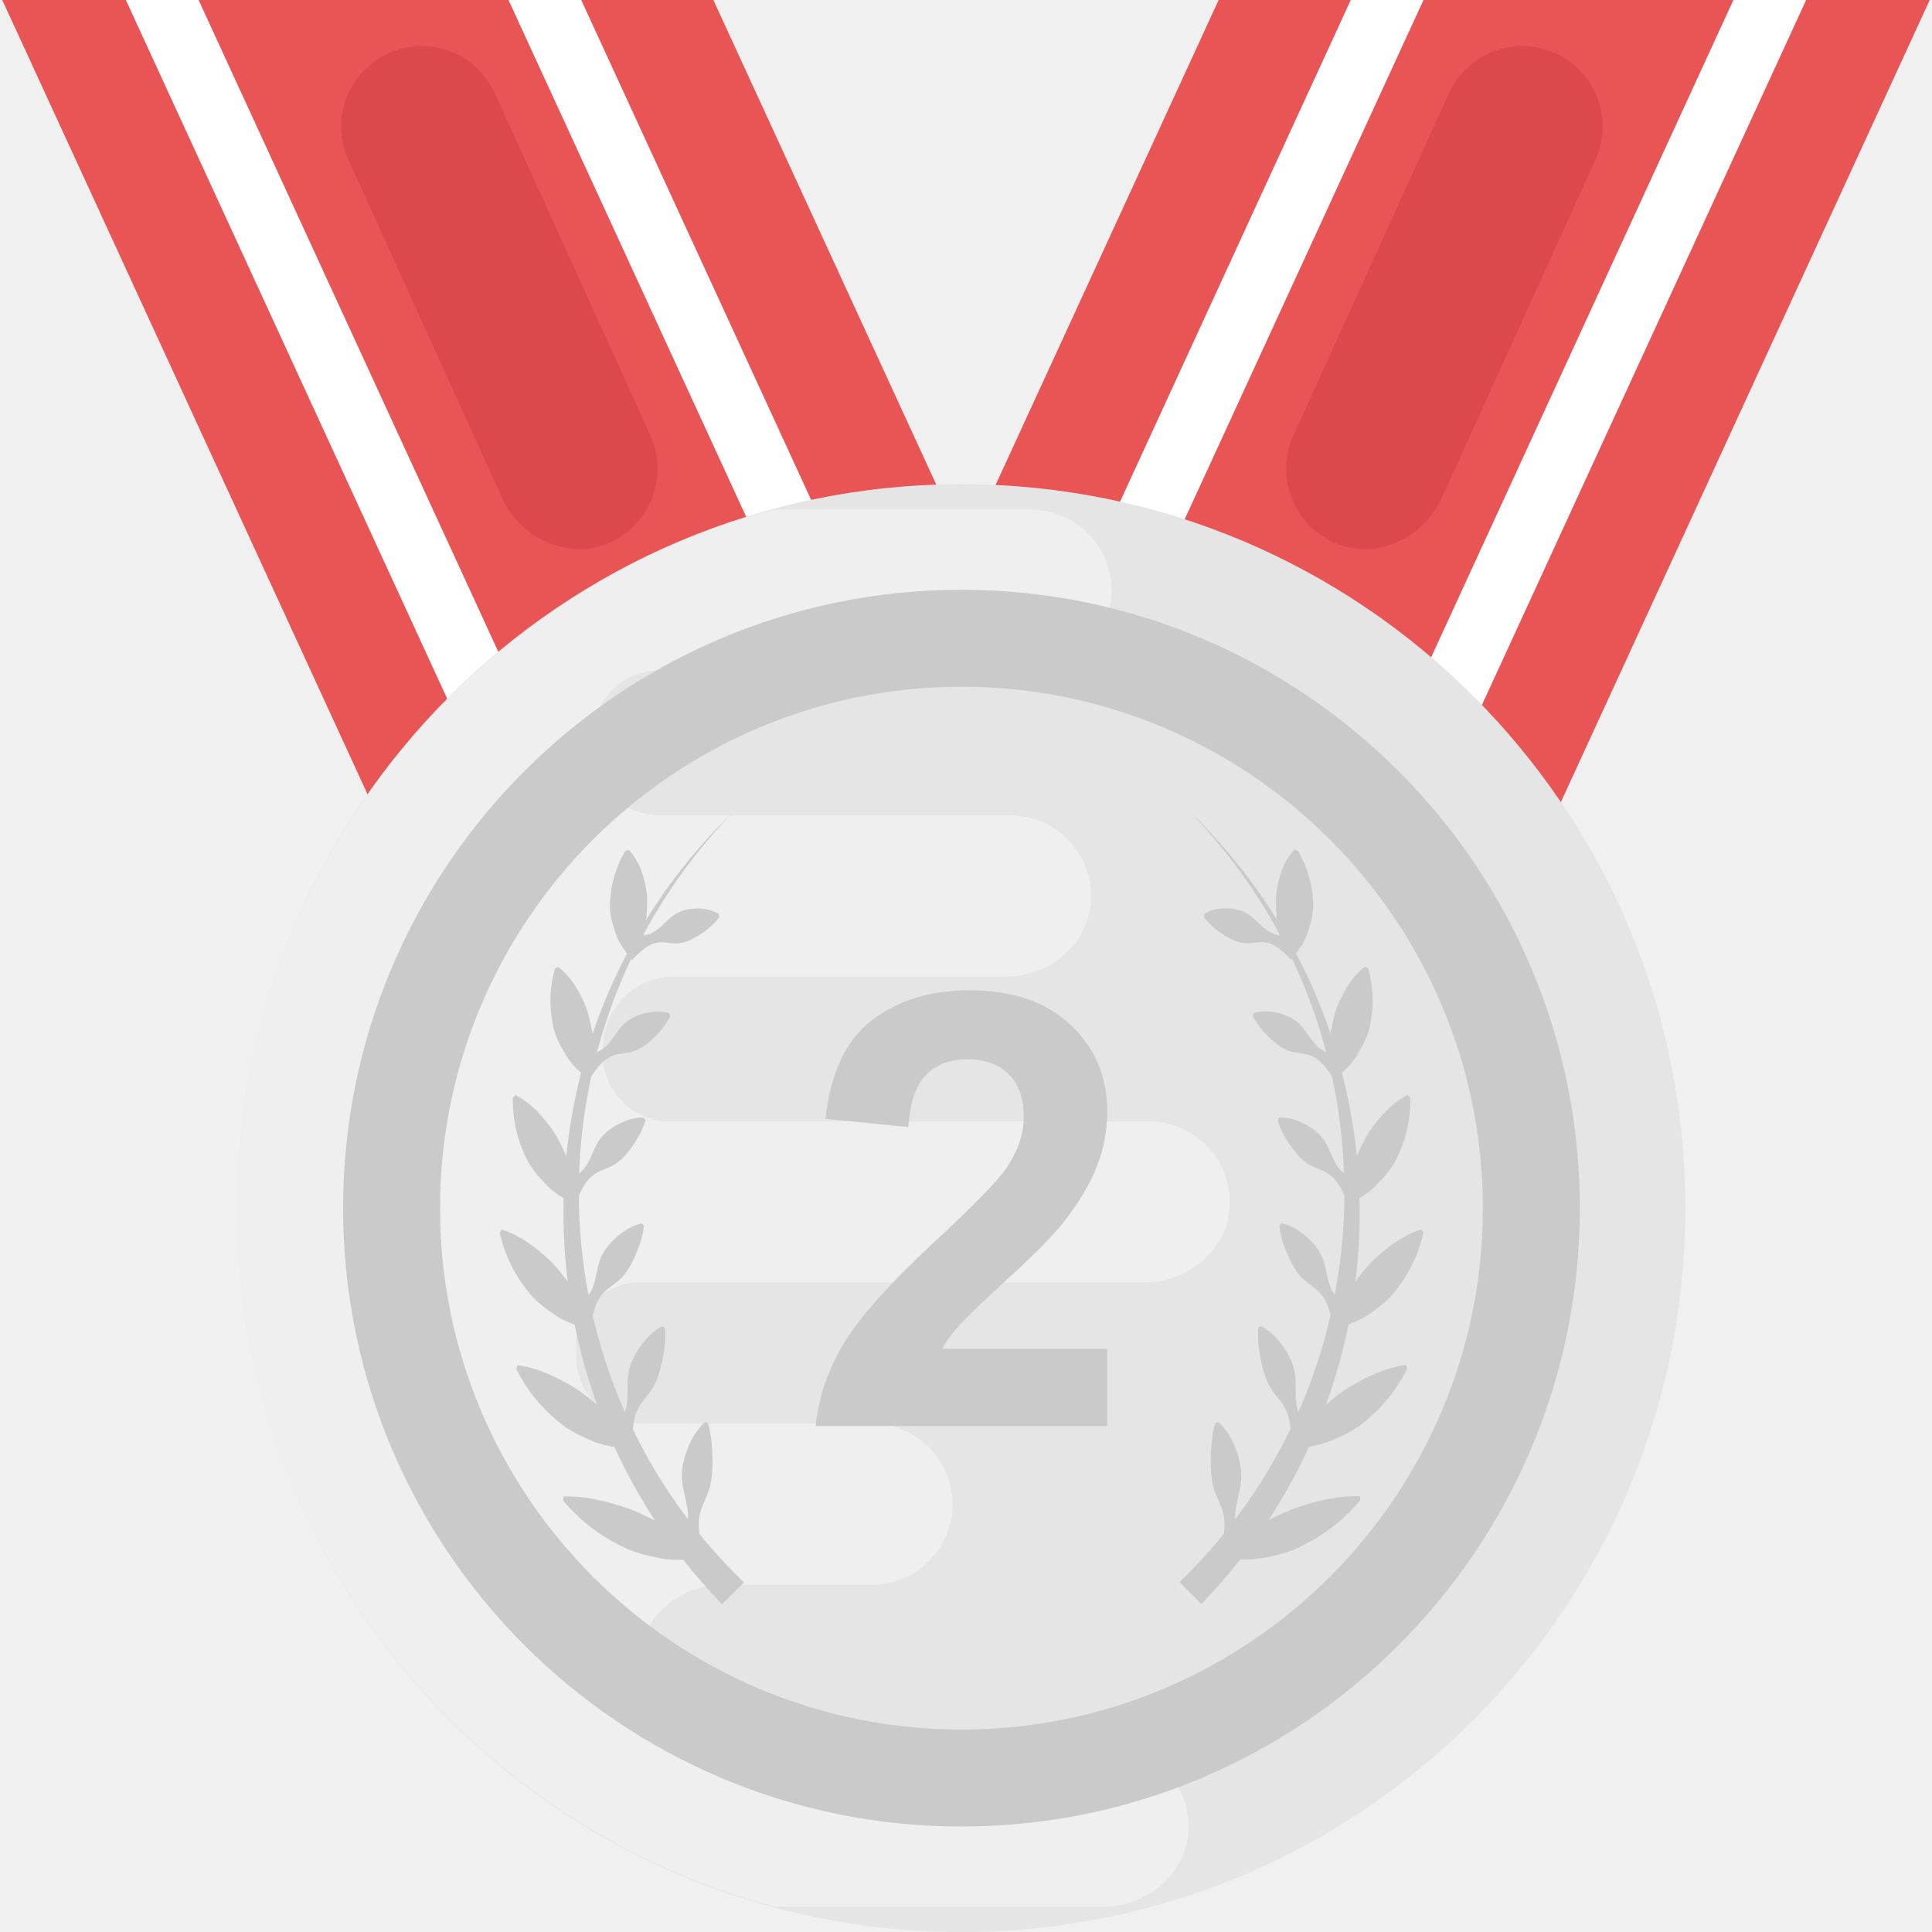
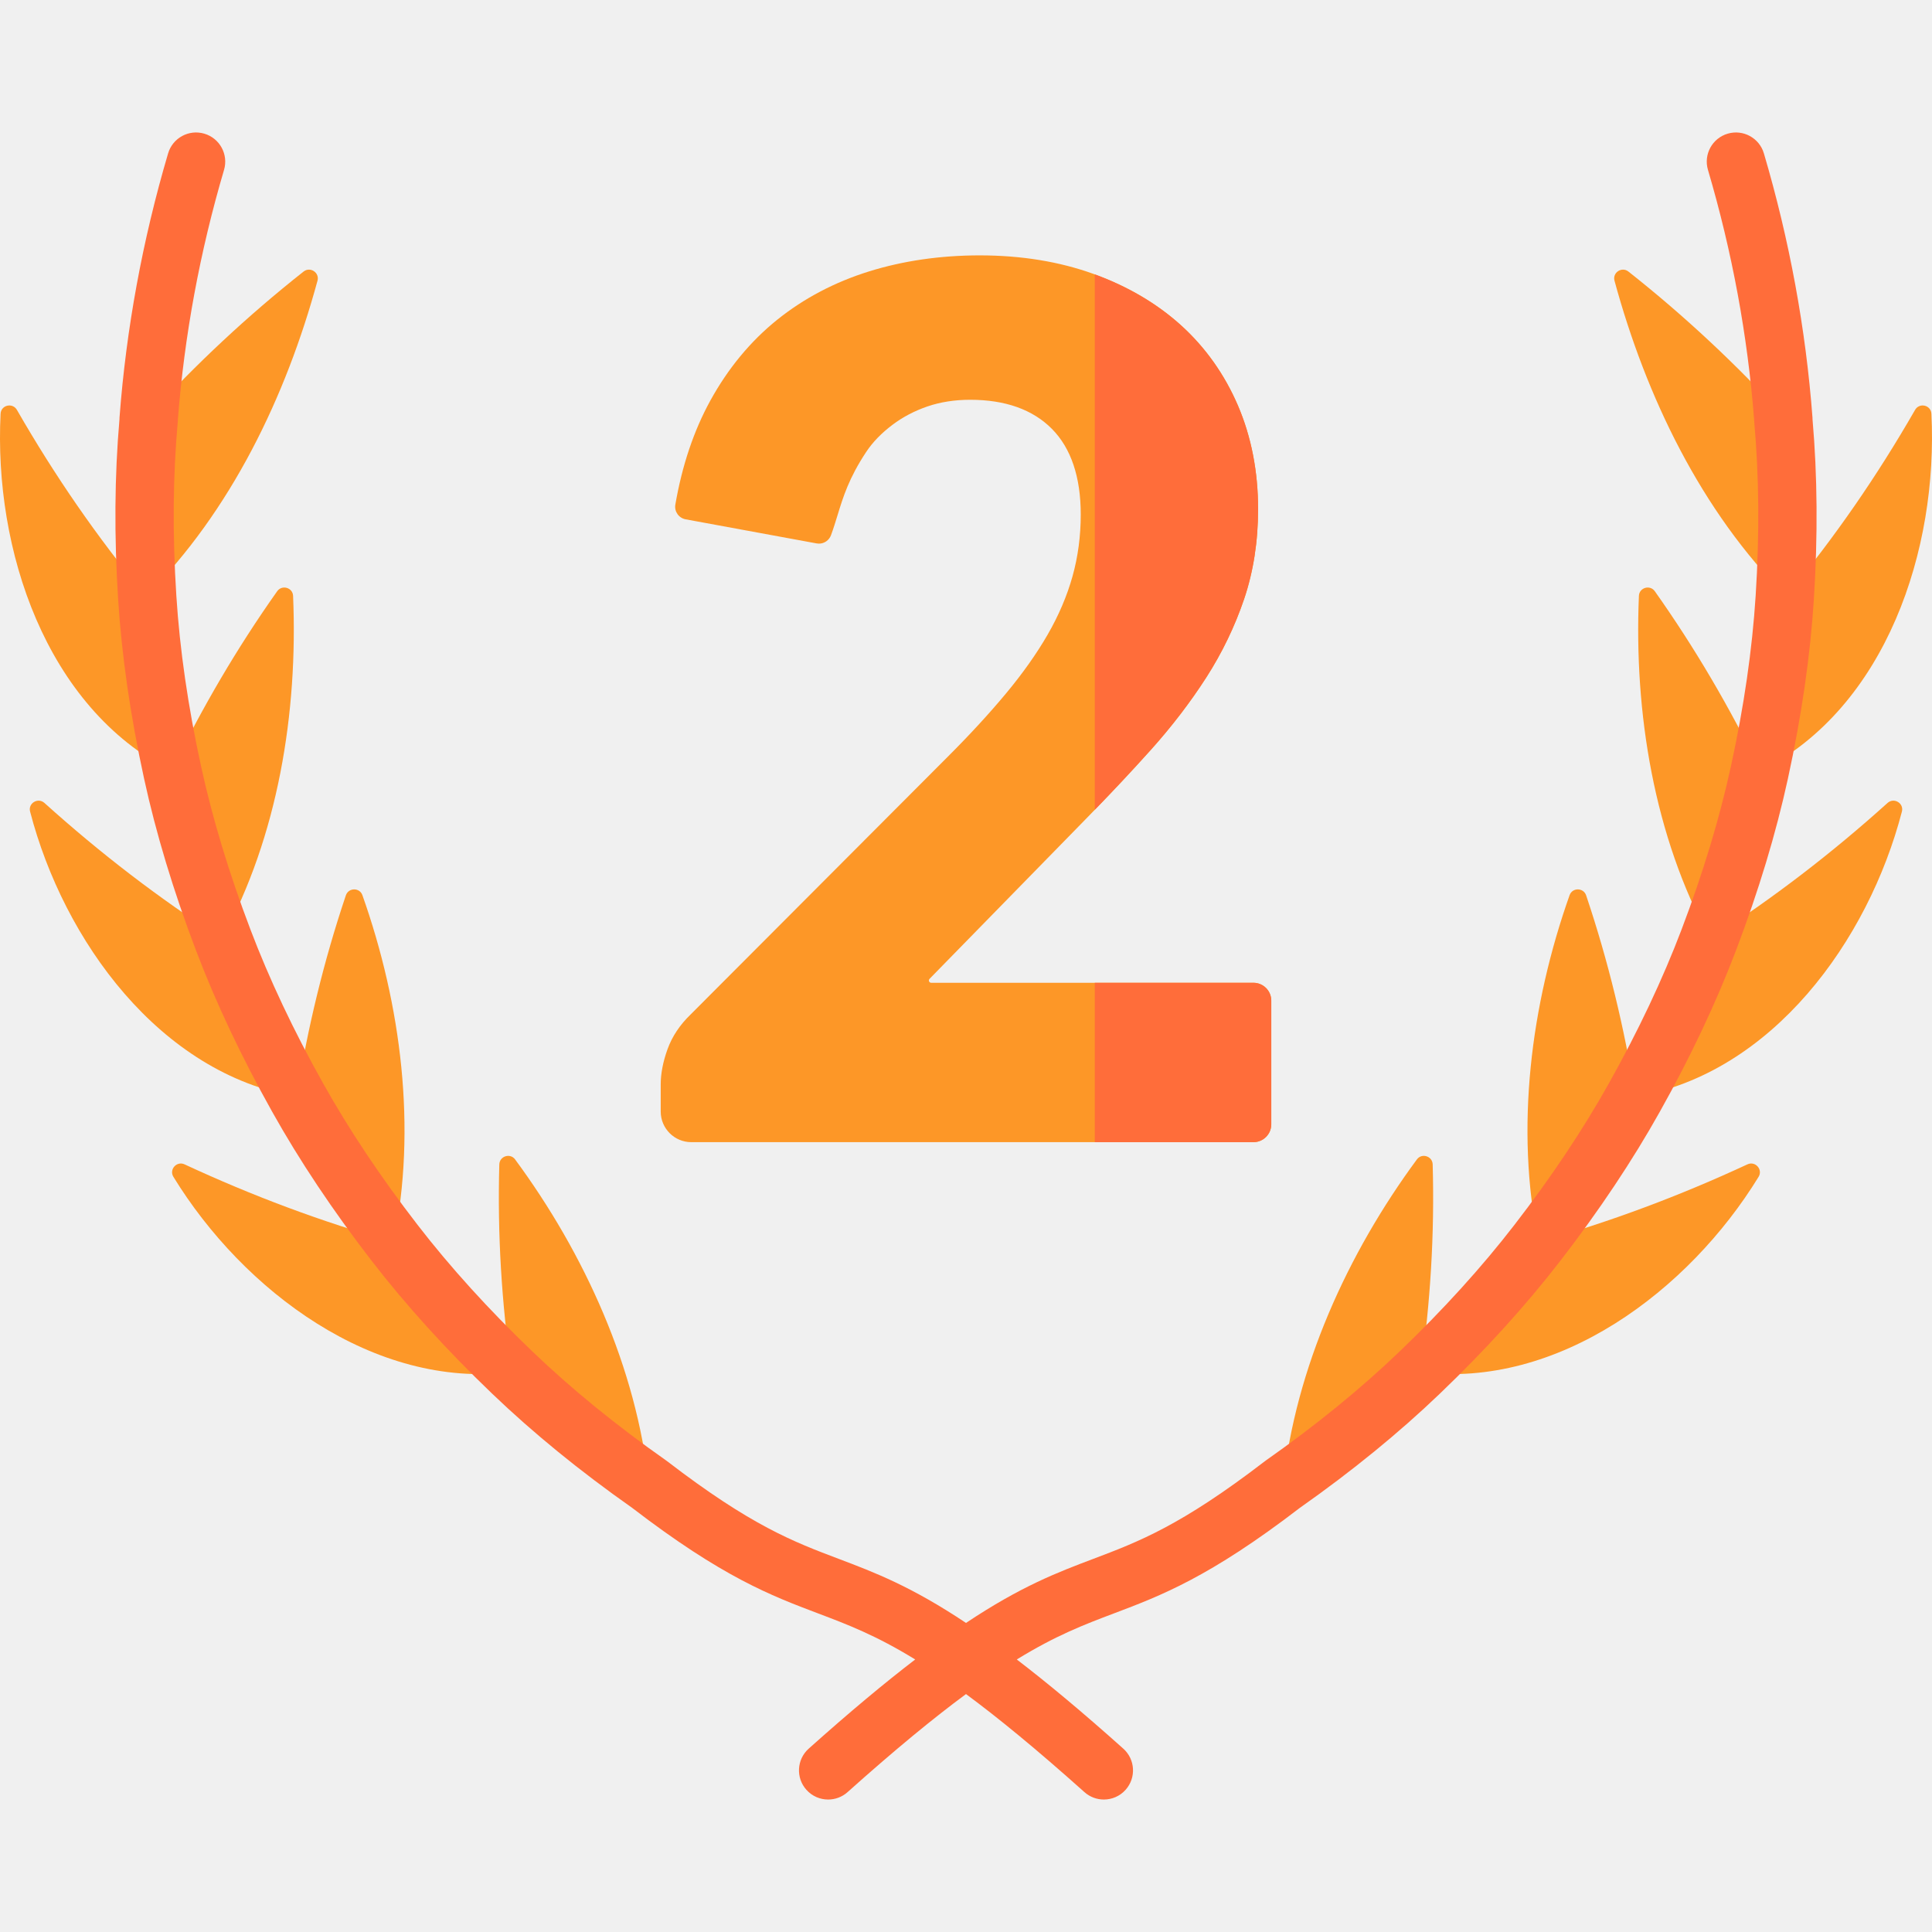
- <svg xmlns="http://www.w3.org/2000/svg" version="1.1" id="Capa_1" x="0px" y="0px" viewBox="0 0 510.8 510.8" style="enable-background:new 0 0 510.8 510.8;" xml:space="preserve">
-   <polygon style="fill:#E95454;" points="286.04,211.84 130.84,283.2 0.6,0 188.6,0 " />
+ <svg xmlns="http://www.w3.org/2000/svg" version="1.1" id="Capa_1" x="0px" y="0px" viewBox="0 0 512.001 512.001" style="enable-background:new 0 0 512.001 512.001;" xml:space="preserve">
+   <path style="fill:#FD9727;" d="M183.207,302.686c-4.473,0-8.111-3.639-8.111-8.112v-7.211c0-2.86,0.608-5.995,1.808-9.321  c1.212-3.362,3.275-6.46,6.13-9.208l68.265-68.422c5.779-5.779,10.94-11.392,15.341-16.685c4.384-5.27,8.09-10.51,11.014-15.577  c2.907-5.037,5.118-10.219,6.57-15.402c1.45-5.176,2.185-10.692,2.185-16.395c0-9.938-2.57-17.574-7.641-22.697  c-5.07-5.117-12.356-7.711-21.655-7.711c-4.098,0-7.913,0.595-11.338,1.769c-3.428,1.178-6.537,2.81-9.24,4.849  c-2.974,2.247-5.26,4.606-6.986,7.21c-4.569,6.898-6.106,11.914-7.591,16.765c-0.525,1.713-1.067,3.484-1.731,5.29  c-0.496,1.348-1.774,2.24-3.188,2.24c-0.204,0-0.409-0.018-0.615-0.056l-34.72-6.385c-1.819-0.335-3.044-2.079-2.732-3.888  c1.776-10.343,4.896-19.621,9.273-27.576c4.696-8.542,10.659-15.752,17.724-21.427c7.057-5.666,15.239-9.973,24.317-12.804  c9.059-2.823,18.939-4.255,29.367-4.255c10.969,0,21.103,1.65,30.124,4.905c9.034,3.263,16.869,7.873,23.288,13.703  c6.433,5.845,11.487,12.99,15.022,21.238c3.533,8.243,5.323,17.463,5.323,27.401c0,8.545-1.247,16.563-3.707,23.832  c-2.453,7.247-5.828,14.242-10.032,20.79c-4.198,6.531-9.12,12.96-14.629,19.107c-5.495,6.128-11.383,12.391-17.5,18.614  l-41.195,42.131c-0.259,0.265-0.175,0.558-0.128,0.672c0.048,0.114,0.2,0.379,0.571,0.379h85.382c2.61,0,4.733,2.123,4.733,4.733  v32.773c0,2.61-2.123,4.733-4.733,4.733H183.207V302.686z" />
  <g>
-     <polygon style="fill:#FFFFFF;" points="33.272,0 150.2,254.24 163.272,240.88 52.504,0  " />
-     <polygon style="fill:#FFFFFF;" points="134.44,0 251.368,254.24 264.456,240.88 153.672,0  " />
-   </g>
-   <polygon style="fill:#E95454;" points="224.76,211.84 379.96,283.2 510.2,0 322.2,0 " />
-   <g>
-     <polygon style="fill:#FFFFFF;" points="477.528,0 360.6,254.24 347.528,240.88 458.296,0  " />
-     <polygon style="fill:#FFFFFF;" points="376.36,0 259.432,254.24 246.344,240.88 357.128,0  " />
-   </g>
-   <circle style="fill:#E5E5E5;" cx="254.2" cy="319.408" r="191.392" />
-   <path style="fill:#F0EFEF;" d="M303.768,296.512h-126.56c-9.84,0-17.92-8.064-17.92-17.92l0.144-1.232v-0.272  c-0.144-10.384,8.336-18.864,18.736-18.864h87.728c11.616,0,21.872-8.608,22.56-20.24c0.544-12.176-9.168-22.432-21.328-22.432  h-92.912c-10.256,0-17.92-8.608-17.776-18.864c0-0.144,0-0.144,0-0.272c0-0.144,0-0.144,0-0.272  c-0.144-10.256,7.52-18.864,17.776-18.864h97.232c11.488,0,21.744-8.608,22.432-20.096c0.544-12.304-9.168-22.432-21.328-22.432  h-67.92c-81.616,21.872-141.808,96.144-141.808,184.672S123,482.224,204.632,504.096h87.136c11.488,0,21.744-8.608,22.432-20.096  c0.544-12.304-9.168-22.432-21.328-22.432l-102.832-0.032c-12.128,0-21.904-10.16-21.248-22.432  c0.608-11.504,10.928-20.144,22.464-20.144h39.872c11.472-0.336,20.72-9.712,20.72-21.264c0-11.76-9.568-21.328-21.328-21.328  h-60.448c-9.84,0-17.92-8.064-17.776-17.904v-1.504c-0.688-9.712,7.104-17.92,16.816-17.92H302.6  c11.616,0,21.872-8.608,22.56-20.096C325.656,306.64,315.944,296.512,303.768,296.512z" />
-   <g>
-     <path style="fill:#CACACA;" d="M254.2,155.936c-90.144,0-163.488,73.328-163.488,163.488S164.056,482.912,254.2,482.912   s163.488-73.328,163.488-163.488C417.688,229.264,344.344,155.936,254.2,155.936z M254.2,457.28   c-76.016,0-137.856-61.84-137.856-137.856s61.84-137.856,137.856-137.856s137.856,61.84,137.856,137.856S330.2,457.28,254.2,457.28   z" />
-     <path style="fill:#CACACA;" d="M266.76,337.808c6.944-6.368,11.744-11.248,14.4-14.64c4.016-5.12,6.96-10,8.8-14.672   c1.856-4.672,2.784-9.584,2.784-14.752c0-9.072-3.232-16.672-9.696-22.768c-6.464-6.112-15.36-9.152-26.688-9.152   c-10.336,0-18.944,2.64-25.824,7.904c-6.88,5.264-10.976,13.952-12.288,26.064l21.904,2.192c0.416-6.416,1.984-11.008,4.688-13.776   c2.72-2.768,6.368-4.144,10.96-4.144c4.64,0,8.288,1.312,10.912,3.952s3.952,6.4,3.952,11.312c0,4.432-1.52,8.928-4.544,13.456   c-2.24,3.28-8.32,9.552-18.24,18.784c-12.304,11.424-20.56,20.592-24.736,27.504c-4.176,6.912-6.672,14.224-7.52,21.952h77.088   v-20.432h-43.664c1.152-1.984,2.656-4.016,4.496-6.096C255.416,348.4,259.816,344.176,266.76,337.808z" />
-     <path style="fill:#CACACA;" d="M184.856,401.376c0.352-2.816,1.952-5.264,2.736-7.904c0.752-2.656,0.8-5.456,0.768-8.288   c-0.08-2.848-0.272-5.712-1.184-8.88c-0.272-0.096-0.544-0.192-0.816-0.304c-2.208,2.016-3.504,4.4-4.544,6.944   c-0.976,2.544-1.696,5.232-1.504,8.24c0.208,3.024,1.424,6.352,1.616,9.344c0.032,0.384-0.064,0.752-0.048,1.136   c-5.68-7.504-10.528-15.456-14.544-23.728c0.112-1.664,0.368-3.248,0.96-4.656c0.976-2.448,3.056-4.272,4.368-6.464   c1.296-2.224,1.936-4.752,2.496-7.328c0.512-2.608,0.912-5.264,0.656-8.384c-0.24-0.16-0.48-0.32-0.72-0.464   c-2.528,1.328-4.256,3.216-5.776,5.28c-1.456,2.096-2.704,4.368-3.168,7.136c-0.448,2.784,0,6.08-0.496,8.8   c-0.08,0.528-0.32,0.976-0.448,1.488c-3.648-8.272-6.496-16.848-8.512-25.584c0.464-1.888,1.072-3.648,2.112-5.04   c1.424-1.984,3.776-3.152,5.472-4.832c1.68-1.712,2.768-3.888,3.792-6.16c0.976-2.304,1.856-4.672,2.176-7.664   c-0.208-0.208-0.4-0.416-0.608-0.624c-2.64,0.624-4.64,1.952-6.48,3.504c-1.792,1.584-3.408,3.392-4.384,5.824   c-0.96,2.464-1.184,5.6-2.192,7.968c-0.256,0.64-0.656,1.136-0.992,1.696c-1.648-8.656-2.512-17.44-2.56-26.256   c0.896-2.08,1.952-3.968,3.472-5.216c1.728-1.488,4.144-1.968,6.064-3.136c1.888-1.184,3.328-2.96,4.688-4.848   c1.328-1.936,2.576-3.984,3.408-6.752c-0.16-0.24-0.304-0.496-0.464-0.736c-2.592-0.064-4.704,0.72-6.704,1.728   c-1.968,1.056-3.808,2.352-5.184,4.4c-1.36,2.08-2.144,4.976-3.552,6.928c-0.464,0.688-1.072,1.2-1.648,1.744   c0.304-8.592,1.36-17.2,3.2-25.664c0.08-0.128,0.176-0.256,0.256-0.384c1.376-2.08,2.896-3.92,4.784-4.848   c1.872-0.976,4.208-0.8,6.192-1.44c1.968-0.656,3.632-2.016,5.248-3.504c1.6-1.552,3.136-3.232,4.432-5.744   c-0.096-0.272-0.192-0.56-0.288-0.832c-2.384-0.688-4.464-0.448-6.512,0.032c-2.016,0.544-3.968,1.344-5.632,2.976   c-1.648,1.664-2.944,4.256-4.608,5.76c-0.72,0.688-1.536,1.152-2.352,1.584c2.24-8.416,5.248-16.704,9.04-24.72   c0.08,0.096,0.144,0.192,0.224,0.288c0.32-0.336,0.656-0.656,0.976-0.992c1.68-1.68,3.44-3.088,5.36-3.504   c1.904-0.48,4,0.272,5.92,0.128c1.936-0.16,3.712-1.088,5.504-2.192c1.776-1.152,3.536-2.464,5.264-4.656   c-0.016-0.304-0.048-0.608-0.064-0.896c-2.016-1.232-3.952-1.472-5.904-1.488c-1.936,0.048-3.888,0.384-5.744,1.584   c-1.856,1.248-3.568,3.456-5.408,4.512c-0.896,0.56-1.84,0.88-2.8,1.088c0.032-0.192,0.032-0.368,0.064-0.544   c6.16-11.424,13.984-22.224,23.488-32.048c-9.008,8.704-16.672,18.288-22.976,28.528c0.016-0.304,0.16-0.656,0.16-0.96   c0.144-2.192,0.256-4.368,0.048-6.448c-0.656-4.032-1.744-7.952-4.752-11.232c-0.32,0.112-0.64,0.24-0.96,0.352   c-3.184,5.584-4.016,10.48-4.032,14.944c0.128,2.176,0.64,4.176,1.296,6.08c0.544,1.968,1.52,3.712,2.736,5.328   c0.176,0.224,0.352,0.464,0.512,0.688c-3.616,6.88-6.656,14-9.12,21.296c-0.016-0.08,0-0.16-0.016-0.224   c-0.432-2.304-0.912-4.592-1.632-6.688c-1.696-4.08-3.744-7.952-7.488-10.832c-0.288,0.176-0.576,0.368-0.848,0.544   c-1.712,6.432-1.296,11.68-0.16,16.304c0.688,2.24,1.712,4.208,2.864,6.064c1.056,1.952,2.48,3.552,4.112,4.992   c0.048,0.048,0.096,0.08,0.144,0.128c-1.856,7.232-3.168,14.592-3.92,22c-1.008-2.176-2-4.336-3.216-6.288   c-2.736-3.888-5.76-7.52-10.208-9.856c-0.24,0.24-0.48,0.48-0.704,0.72c-0.112,6.96,1.648,12.304,3.984,16.864   c1.264,2.176,2.8,4.032,4.448,5.712c1.44,1.648,3.168,2.912,5.008,4.016c-0.192,7.312,0.16,14.656,1.056,21.952   c-1.488-1.888-2.96-3.792-4.592-5.44c-3.776-3.456-7.76-6.624-12.832-8.256c-0.176,0.288-0.368,0.576-0.544,0.864   c1.632,7.152,4.752,12.304,8.304,16.512c1.84,2,3.888,3.584,6,4.992c1.696,1.264,3.584,2.064,5.504,2.8   c1.44,7.12,3.408,14.176,5.92,21.104c-1.904-1.52-3.792-3.088-5.776-4.368c-4.768-2.784-9.648-5.28-15.248-6.032   c-0.112,0.32-0.224,0.64-0.336,0.96c3.456,6.976,7.984,11.632,12.736,15.216c2.416,1.664,4.944,2.88,7.488,3.888   c1.856,0.848,3.792,1.216,5.728,1.568c3.056,6.656,6.624,13.136,10.72,19.408c-2.256-1.088-4.512-2.224-6.768-3.088   c-5.68-1.872-11.392-3.472-17.392-3.216c-0.032,0.352-0.08,0.688-0.112,1.04c5.36,6.416,11.28,10.224,17.168,12.896   c2.96,1.2,5.92,1.92,8.864,2.416c1.936,0.416,3.824,0.368,5.728,0.368c3.184,4.048,6.592,7.968,10.256,11.76   c1.936-1.936,3.856-3.856,5.792-5.792c-4.208-4.064-8.112-8.32-11.728-12.768C184.712,404.128,184.648,402.704,184.856,401.376z" />
-     <path style="fill:#CACACA;" d="M356.392,366.928c-1.984,1.28-3.856,2.848-5.776,4.368c2.512-6.912,4.48-13.968,5.92-21.104   c1.92-0.736,3.808-1.552,5.504-2.8c2.112-1.408,4.16-2.992,6-4.992c3.552-4.224,6.672-9.36,8.304-16.512   c-0.176-0.288-0.368-0.576-0.544-0.864c-5.072,1.632-9.056,4.8-12.832,8.256c-1.632,1.648-3.104,3.552-4.592,5.44   c0.896-7.296,1.248-14.64,1.056-21.952c1.84-1.104,3.568-2.368,5.008-4.016c1.648-1.68,3.184-3.536,4.448-5.712   c2.336-4.56,4.08-9.904,3.984-16.864c-0.24-0.24-0.48-0.48-0.72-0.72c-4.448,2.336-7.472,5.968-10.208,9.856   c-1.216,1.952-2.224,4.112-3.216,6.288c-0.752-7.408-2.064-14.768-3.92-22c0.048-0.048,0.096-0.08,0.144-0.128   c1.632-1.44,3.056-3.056,4.112-4.992c1.152-1.856,2.176-3.84,2.864-6.064c1.136-4.64,1.552-9.888-0.16-16.304   c-0.288-0.192-0.576-0.368-0.848-0.544c-3.744,2.88-5.808,6.752-7.488,10.832c-0.72,2.112-1.216,4.384-1.632,6.688   c-0.016,0.064-0.016,0.16-0.016,0.224c-2.464-7.296-5.504-14.416-9.12-21.296c0.176-0.224,0.352-0.464,0.512-0.688   c1.216-1.616,2.192-3.36,2.736-5.328c0.656-1.904,1.168-3.904,1.296-6.08c-0.016-4.464-0.848-9.36-4.032-14.944   c-0.32-0.128-0.64-0.24-0.96-0.352c-3.008,3.28-4.096,7.2-4.752,11.232c-0.208,2.064-0.096,4.24,0.048,6.448   c0,0.304,0.128,0.64,0.16,0.96c-6.32-10.224-13.984-19.824-22.976-28.528c9.504,9.84,17.328,20.64,23.488,32.048   c0.032,0.192,0.048,0.368,0.064,0.544c-0.96-0.192-1.888-0.528-2.784-1.088c-1.84-1.056-3.552-3.28-5.408-4.512   c-1.856-1.2-3.808-1.52-5.744-1.584c-1.952,0.016-3.904,0.256-5.904,1.488c-0.016,0.304-0.048,0.608-0.064,0.896   c1.728,2.192,3.472,3.504,5.264,4.656c1.792,1.088,3.568,2.032,5.504,2.192c1.92,0.144,4.016-0.608,5.92-0.128   c1.92,0.416,3.68,1.824,5.36,3.504c0.32,0.336,0.656,0.656,0.976,0.992c0.08-0.096,0.144-0.192,0.224-0.288   c3.792,8.016,6.816,16.288,9.04,24.72c-0.816-0.432-1.632-0.896-2.352-1.584c-1.664-1.504-2.96-4.08-4.608-5.76   c-1.648-1.632-3.616-2.432-5.632-2.976c-2.032-0.48-4.128-0.72-6.512-0.032c-0.096,0.272-0.192,0.56-0.288,0.832   c1.296,2.512,2.832,4.192,4.432,5.744c1.616,1.488,3.28,2.848,5.248,3.504c1.984,0.64,4.32,0.464,6.192,1.44   c1.904,0.928,3.424,2.752,4.784,4.848c0.08,0.128,0.176,0.256,0.256,0.384c1.84,8.48,2.896,17.072,3.2,25.664   c-0.576-0.544-1.168-1.056-1.648-1.744c-1.408-1.952-2.192-4.848-3.552-6.928c-1.376-2.048-3.216-3.344-5.184-4.4   c-2-1.008-4.112-1.792-6.704-1.728c-0.16,0.24-0.304,0.496-0.464,0.736c0.832,2.784,2.08,4.816,3.424,6.752   c1.376,1.888,2.8,3.68,4.688,4.848c1.904,1.168,4.336,1.632,6.064,3.136c1.52,1.248,2.576,3.136,3.472,5.216   c-0.048,8.816-0.912,17.6-2.56,26.256c-0.336-0.56-0.736-1.072-0.992-1.696c-1.024-2.368-1.232-5.504-2.192-7.968   c-0.976-2.432-2.608-4.24-4.384-5.824c-1.84-1.552-3.84-2.88-6.48-3.504c-0.208,0.208-0.4,0.416-0.608,0.624   c0.32,2.976,1.2,5.344,2.176,7.664c1.024,2.256,2.112,4.432,3.792,6.16c1.696,1.696,4.048,2.848,5.472,4.832   c1.04,1.376,1.664,3.152,2.128,5.04c-2.016,8.736-4.848,17.312-8.512,25.584c-0.128-0.496-0.368-0.96-0.448-1.488   c-0.496-2.72-0.048-6.016-0.496-8.8c-0.464-2.768-1.712-5.04-3.168-7.136c-1.52-2.064-3.248-3.936-5.776-5.28   c-0.24,0.16-0.48,0.32-0.72,0.464c-0.256,3.12,0.144,5.776,0.656,8.384c0.56,2.592,1.2,5.12,2.496,7.328   c1.312,2.208,3.392,4.032,4.368,6.464c0.592,1.408,0.848,2.992,0.96,4.656c-4.016,8.272-8.864,16.24-14.544,23.728   c0-0.384-0.08-0.752-0.064-1.136c0.176-2.992,1.408-6.32,1.616-9.344c0.176-3.008-0.544-5.696-1.504-8.24   c-1.04-2.528-2.336-4.912-4.544-6.944c-0.272,0.096-0.544,0.208-0.816,0.304c-0.912,3.168-1.088,6.016-1.184,8.88   c-0.032,2.832,0.016,5.648,0.768,8.288c0.768,2.64,2.384,5.088,2.736,7.904c0.208,1.344,0.144,2.752-0.048,4.192   c-3.6,4.432-7.52,8.704-11.728,12.768c1.936,1.936,3.856,3.856,5.792,5.792c3.664-3.792,7.088-7.712,10.256-11.76   c1.904-0.016,3.792,0.048,5.728-0.368c2.944-0.496,5.904-1.216,8.864-2.416c5.888-2.672,11.808-6.48,17.168-12.896   c-0.032-0.352-0.064-0.688-0.112-1.04c-6-0.256-11.712,1.344-17.392,3.216c-2.256,0.864-4.512,2-6.768,3.088   c4.096-6.256,7.664-12.752,10.72-19.408c1.936-0.368,3.872-0.736,5.728-1.568c2.544-1.008,5.072-2.224,7.488-3.888   c4.752-3.584,9.28-8.24,12.736-15.216c-0.112-0.32-0.224-0.64-0.336-0.96C366.04,361.648,361.16,364.144,356.392,366.928z" />
+     <path style="fill:#FF6D3A;" d="M290.13,214.603c5.187-5.343,10.199-10.696,14.912-15.951c5.51-6.147,10.432-12.576,14.629-19.107   c4.204-6.548,7.579-13.543,10.032-20.79c2.46-7.269,3.707-15.287,3.707-23.832c0-9.938-1.79-19.158-5.323-27.401   c-3.536-8.248-8.59-15.393-15.022-21.238c-6.333-5.753-14.051-10.312-22.934-13.567v141.886H290.13z" />
+     <path style="fill:#FF6D3A;" d="M336.904,297.953V265.18c0-2.61-2.123-4.733-4.733-4.733H290.13v42.239l0,0h42.041   C334.781,302.686,336.904,300.563,336.904,297.953z" />
  </g>
  <g>
-     <path style="fill:#DC494A;" d="M171.96,115.152l-41.12-90.464c-4.832-10.704-17.44-15.456-28.128-10.608   S87.256,31.52,92.104,42.224l40.608,89.344c4.784,10.592,16.864,16.384,27.616,12.272   C171.752,139.248,176.984,126.24,171.96,115.152z" />
-     <path style="fill:#DC494A;" d="M341.96,115.152l41.12-90.464c4.832-10.704,17.44-15.456,28.128-10.608   c10.704,4.832,15.456,17.44,10.608,28.144l-40.608,89.344c-4.784,10.592-16.864,16.384-27.616,12.272   C342.168,139.248,336.952,126.24,341.96,115.152z" />
+     <path style="fill:#FD9727;" d="M39.097,110.51c12.916-14.092,26.452-26.773,41.355-38.546c1.753-1.384,4.276,0.273,3.689,2.428   c-8.353,30.703-22.948,61.045-45.448,83.601C37.683,142.202,37.668,126.279,39.097,110.51z" />
+     <path style="fill:#FD9727;" d="M38.695,158.005c-12.99-15.676-24.152-31.883-34.211-49.381c-1.15-2.001-4.209-1.287-4.326,1.018   c-1.814,35.843,11.881,77.782,45.246,94.697C42.079,189.096,39.683,173.585,38.695,158.005z" />
+     <path style="fill:#FD9727;" d="M45.402,204.327c8.175-16.82,17.326-32.47,28.051-47.64c1.273-1.8,4.126-0.975,4.219,1.227   c1.307,30.962-4.006,63.692-18.842,90.871C53.332,234.319,48.692,219.46,45.402,204.327z" />
+     <path style="fill:#FD9727;" d="M58.834,248.797c-16.867-10.84-32.276-22.694-47.056-36.007c-1.705-1.536-4.38,0.068-3.802,2.288   c8.904,34.236,34.367,69.369,70.62,75.574C71.06,277.194,64.309,263.227,58.834,248.797z" />
+     <path style="fill:#FD9727;" d="M78.59,290.642c2.955-18.351,7.181-35.856,13.064-53.357c0.7-2.082,3.655-2.122,4.388-0.052   c10.289,29.048,14.457,61.819,8.249,91.936C94.856,316.957,86.126,304.122,78.59,290.642z" />
+     <path style="fill:#FD9727;" d="M104.299,329.179c-19.228-5.447-37.392-12.26-55.383-20.61c-2.078-0.965-4.161,1.347-2.963,3.301   c18.497,30.164,53.127,56.281,89.602,51.78C124.358,352.923,113.777,341.464,104.299,329.179z" />
+     <path style="fill:#FD9727;" d="M135.546,363.642c-2.624-18.489-3.738-36.521-3.223-55.057c0.061-2.197,2.88-3.098,4.184-1.329   c18.423,24.977,32.166,55.317,35.455,86.077C159.152,384.331,146.852,374.49,135.546,363.642z" />
+     <path style="fill:#FD9727;" d="M472.903,110.51c-12.916-14.092-26.452-26.773-41.355-38.546c-1.753-1.384-4.276,0.273-3.689,2.428   c8.353,30.703,22.948,61.045,45.448,83.601C474.317,142.202,474.332,126.279,472.903,110.51z" />
+     <path style="fill:#FD9727;" d="M473.305,158.005c12.99-15.676,24.152-31.883,34.211-49.381c1.15-2.001,4.209-1.287,4.326,1.018   c1.814,35.843-11.881,77.782-45.246,94.697C469.921,189.096,472.317,173.585,473.305,158.005z" />
+     <path style="fill:#FD9727;" d="M466.598,204.327c-8.175-16.82-17.326-32.47-28.051-47.64c-1.273-1.8-4.126-0.975-4.219,1.227   c-1.307,30.962,4.006,63.692,18.842,90.871C458.668,234.319,463.308,219.46,466.598,204.327z" />
+     <path style="fill:#FD9727;" d="M453.166,248.797c16.867-10.84,32.276-22.694,47.056-36.007c1.705-1.536,4.38,0.068,3.802,2.288   c-8.904,34.236-34.367,69.369-70.62,75.574C440.94,277.194,447.691,263.227,453.166,248.797z" />
+     <path style="fill:#FD9727;" d="M433.41,290.642c-2.955-18.351-7.181-35.856-13.064-53.357c-0.7-2.082-3.655-2.122-4.388-0.052   c-10.289,29.048-14.457,61.819-8.249,91.936C417.144,316.957,425.874,304.122,433.41,290.642z" />
+     <path style="fill:#FD9727;" d="M407.701,329.179c19.228-5.447,37.392-12.26,55.383-20.61c2.079-0.965,4.161,1.347,2.964,3.301   c-18.497,30.164-53.127,56.281-89.602,51.78C387.642,352.923,398.223,341.464,407.701,329.179z" />
+     <path style="fill:#FD9727;" d="M376.454,363.642c2.624-18.489,3.738-36.521,3.223-55.057c-0.061-2.197-2.88-3.098-4.184-1.329   c-18.423,24.977-32.166,55.317-35.455,86.077C352.848,384.331,365.148,374.49,376.454,363.642z" />
  </g>
+   <path style="fill:#FF6D3A;" d="M480.34,111.142c-0.003-0.152,0-0.303-0.011-0.456c-1.766-23.507-6.099-47.072-12.879-70.039  c-1.208-4.093-5.508-6.432-9.598-5.223c-4.093,1.208-6.432,5.505-5.224,9.598c6.406,21.699,10.515,43.949,12.231,66.143  c0.004,0.166,0.005,0.332,0.02,0.5c1.302,14.349,1.432,29.898,0.388,46.217c-0.001,0.006-0.002,0.013-0.002,0.019  c-0.898,14.169-3.097,29.341-6.534,45.095c0,0.001-0.001,0.003-0.001,0.004c-2.992,13.763-7.394,28.327-13.08,43.288  c-0.002,0.005-0.003,0.009-0.005,0.014v0.001c-4.985,13.138-11.461,26.849-19.247,40.753l0,0  c-6.865,12.279-15.286,24.901-25.032,37.516c-0.002,0.002-0.003,0.005-0.005,0.007c-0.002,0.002-0.004,0.004-0.005,0.006  c-8.638,11.195-18.876,22.484-30.431,33.556l-0.001,0.001c-10.297,9.88-22.225,19.602-35.455,28.899  c-0.048,0.034-0.09,0.073-0.137,0.107c-0.045,0.033-0.093,0.061-0.137,0.095c-22.256,17.1-33.534,21.365-45.474,25.878  c-9.457,3.576-19.111,7.235-33.719,16.973c-14.608-9.738-24.262-13.397-33.719-16.973c-11.94-4.514-23.218-8.778-45.474-25.878  c-0.044-0.034-0.092-0.061-0.137-0.094c-0.047-0.035-0.09-0.074-0.138-0.108c-13.23-9.296-25.158-19.019-35.455-28.899l-0.001-0.001  c-11.555-11.071-21.793-22.361-30.431-33.556c-0.002-0.002-0.004-0.004-0.005-0.006c-0.002-0.002-0.003-0.005-0.005-0.007  c-9.746-12.615-18.168-25.237-25.032-37.516l0,0c-7.787-13.904-14.262-27.615-19.247-40.753c0-0.001,0-0.001-0.001-0.001  c-0.002-0.005-0.003-0.009-0.005-0.014C60.664,231.327,56.263,216.763,53.27,203c0-0.002-0.001-0.003-0.001-0.004  c-3.438-15.754-5.636-30.927-6.534-45.095c-0.001-0.007-0.002-0.013-0.002-0.019c-1.044-16.318-0.914-31.868,0.388-46.217  c0.015-0.168,0.016-0.334,0.02-0.5c1.716-22.194,5.825-44.443,12.231-66.143c1.208-4.093-1.131-8.39-5.224-9.598  c-4.089-1.211-8.39,1.13-9.598,5.223c-6.78,22.967-11.113,46.532-12.879,70.039c-0.012,0.153-0.009,0.304-0.011,0.456  c-1.3,14.895-1.423,30.943-0.348,47.727c0,0.004,0,0.007,0,0.011c0.948,14.933,3.254,30.871,6.852,47.372  c0.002,0.011,0.003,0.022,0.005,0.033c3.156,14.509,7.776,29.814,13.734,45.489c0.002,0.004,0.003,0.008,0.004,0.012  c5.253,13.841,12.049,28.242,20.202,42.802c0.002,0.003,0.003,0.006,0.005,0.009c7.236,12.943,16.082,26.207,26.294,39.423  c0.001,0.001,0.002,0.002,0.003,0.003c0.001,0.001,0.001,0.001,0.001,0.002c9.108,11.805,19.867,23.674,31.979,35.279  c0.003,0.003,0.007,0.006,0.01,0.009c10.823,10.382,23.312,20.569,37.121,30.281c23.982,18.411,36.851,23.277,49.294,27.982  c7.745,2.928,15.284,5.784,25.721,12.203c-7.99,6.124-17.244,13.808-28.224,23.632c-3.18,2.845-3.452,7.73-0.606,10.91  c1.526,1.706,3.639,2.575,5.761,2.575c1.834,0,3.675-0.649,5.149-1.969c12.732-11.393,22.908-19.719,31.383-25.981  c8.474,6.262,18.65,14.588,31.383,25.981c1.474,1.319,3.315,1.969,5.149,1.969c2.122,0,4.235-0.869,5.761-2.575  c2.846-3.18,2.575-8.065-0.606-10.91c-10.979-9.825-20.234-17.509-28.224-23.632c10.436-6.419,17.976-9.275,25.721-12.203  c12.444-4.704,25.312-9.571,49.294-27.982c13.809-9.712,26.298-19.899,37.121-30.281c0.003-0.003,0.007-0.006,0.01-0.009  c12.112-11.605,22.871-23.474,31.979-35.279c0-0.001,0.001-0.001,0.001-0.002c0.001-0.001,0.002-0.002,0.003-0.003  c10.212-13.216,19.058-26.48,26.294-39.423c0.002-0.003,0.003-0.006,0.005-0.009c8.152-14.56,14.949-28.961,20.202-42.802  c0.001-0.004,0.003-0.008,0.004-0.012c5.958-15.675,10.578-30.98,13.734-45.489c0.002-0.011,0.003-0.022,0.005-0.033  c3.599-16.501,5.904-32.439,6.852-47.372c0-0.004,0-0.007,0-0.011C481.763,142.085,481.641,126.037,480.34,111.142z" />
  <g>
</g>
  <g>
</g>
  <g>
</g>
  <g>
</g>
  <g>
</g>
  <g>
</g>
  <g>
</g>
  <g>
</g>
  <g>
</g>
  <g>
</g>
  <g>
</g>
  <g>
</g>
  <g>
</g>
  <g>
</g>
  <g>
</g>
</svg>
